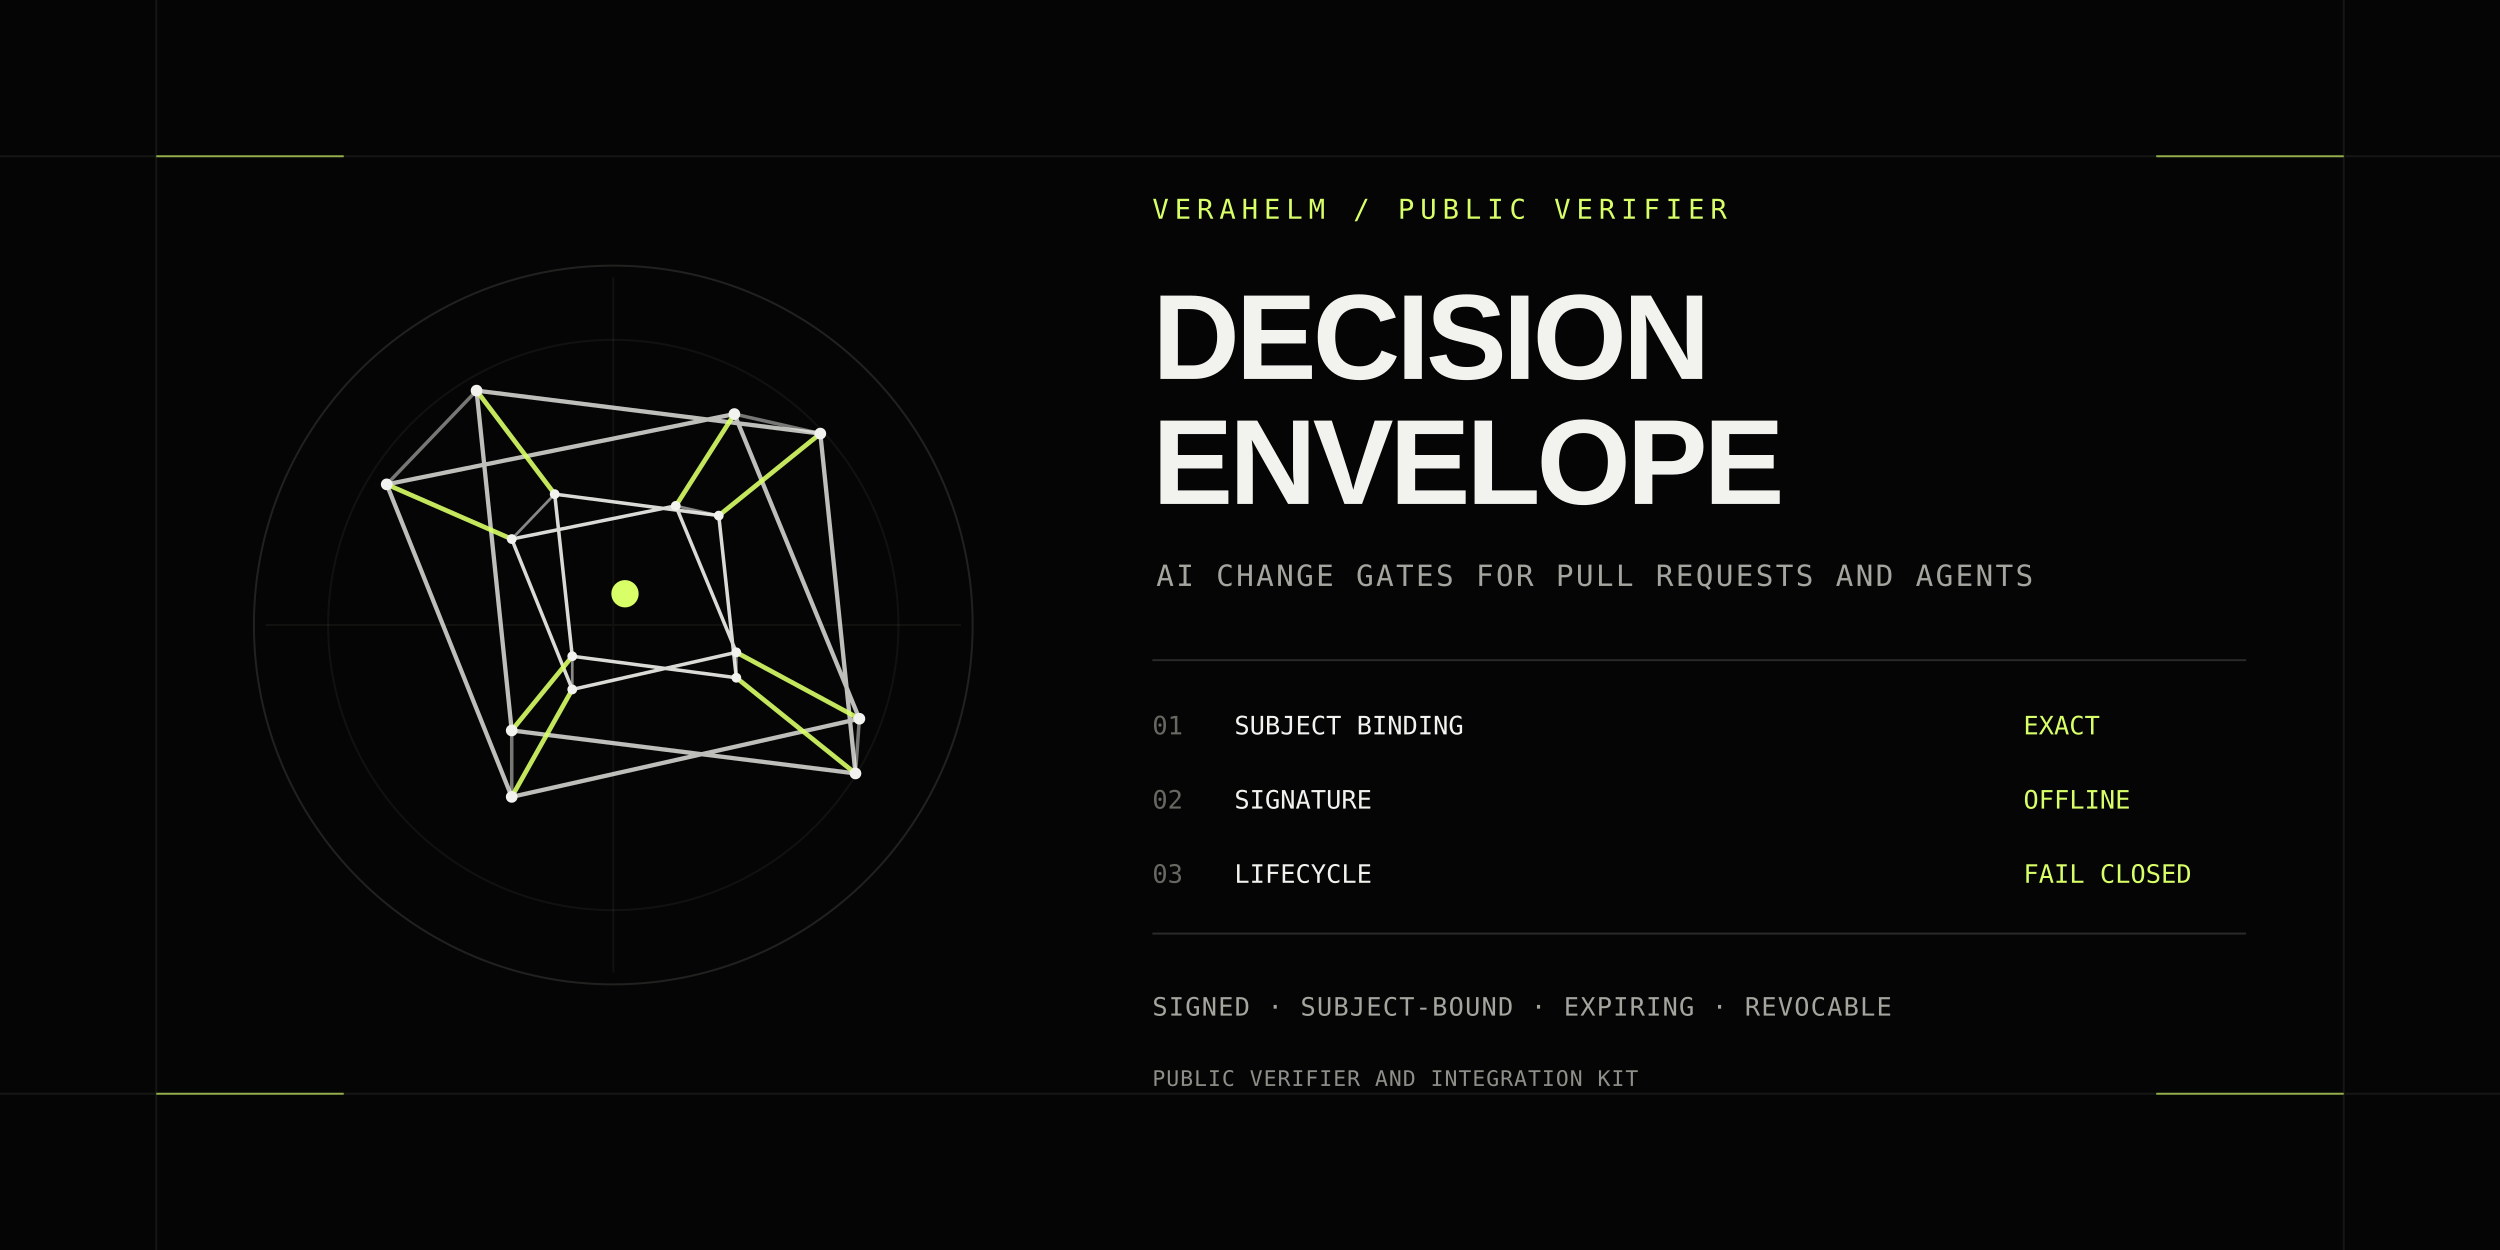
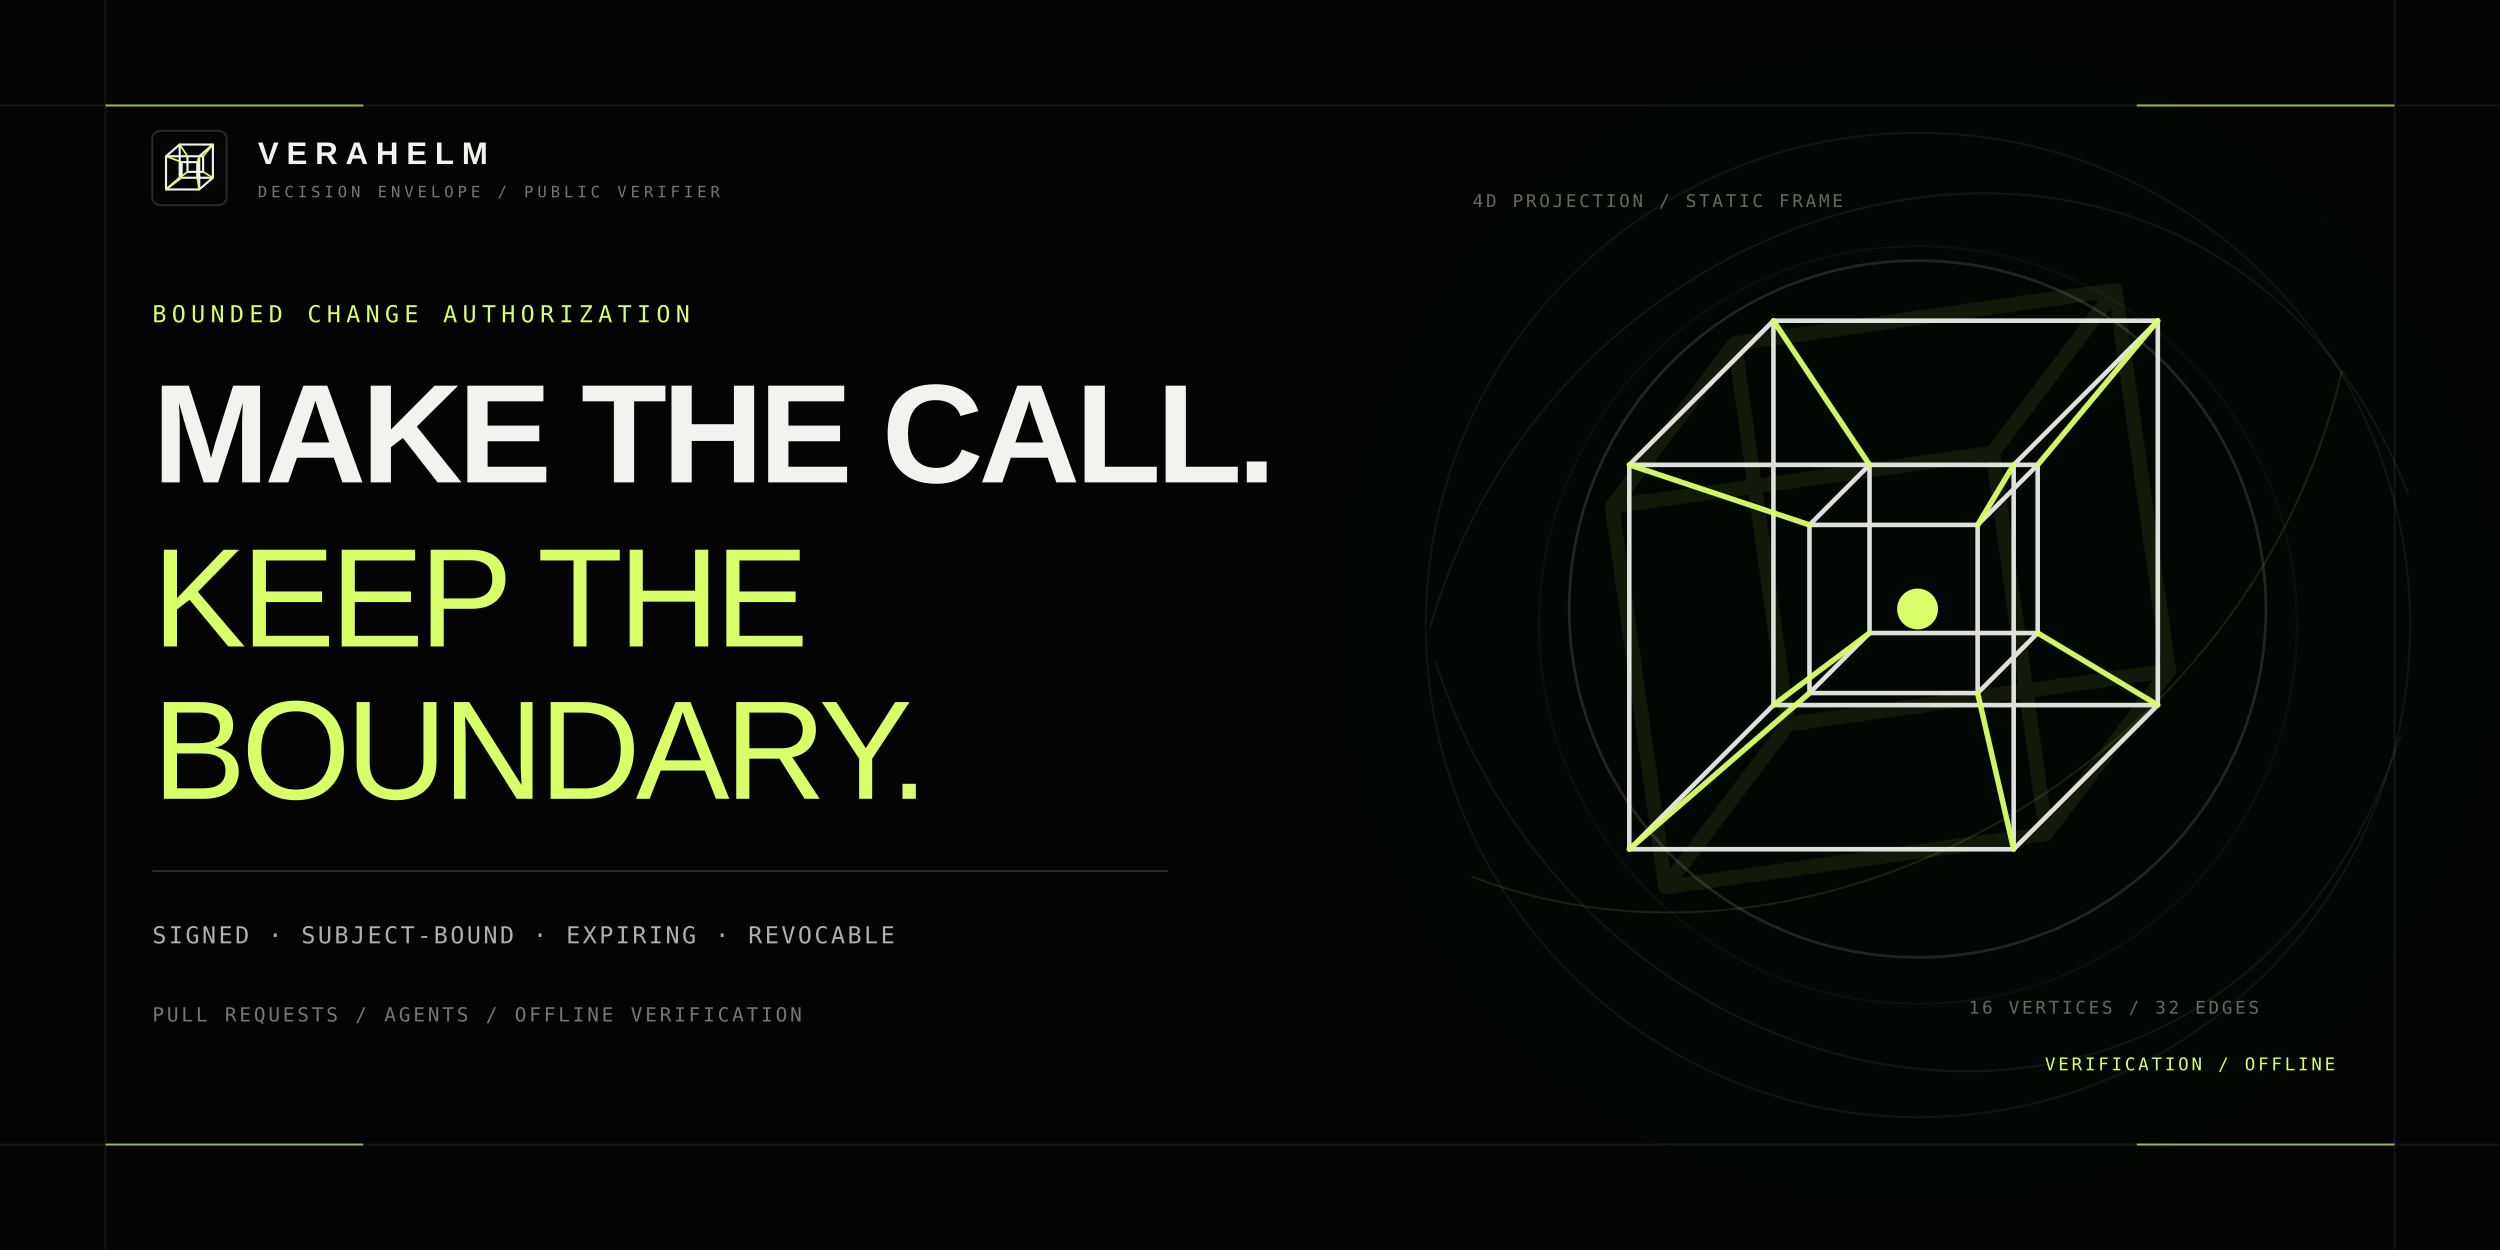
<svg xmlns="http://www.w3.org/2000/svg" width="1280" height="640" viewBox="0 0 1280 640" role="img" aria-labelledby="title description">
-   <rect width="1280" height="640" fill="#050505" />
-   <path d="M0 80h1280M0 560h1280M80 0v640M1200 0v640" stroke="#f2f2ee" stroke-opacity=".07" />
-   <path d="M80 80h96M1104 80h96M80 560h96M1104 560h96" stroke="#d8ff68" stroke-opacity=".65" />
-   <g transform="translate(126 132)">
-     <circle cx="188" cy="188" r="184" fill="none" stroke="#f2f2ee" stroke-opacity=".12" />
-     <circle cx="188" cy="188" r="146" fill="none" stroke="#f2f2ee" stroke-opacity=".05" />
-     <path d="M10 188h356M188 10v356" stroke="#f2f2ee" stroke-opacity=".05" />
-     <g fill="none" stroke="#f2f2ee" stroke-linecap="round" stroke-linejoin="round">
-       <path d="M72 116l178-36 64 156-178 40zM118 68l176 22 18 174-176-22z" stroke-width="2.2" stroke-opacity=".78" />
-       <path d="M72 116l46-48m132 12 44 10m20 146-2 28m-176 12v-34" stroke-width="1.8" stroke-opacity=".48" />
-       <path d="M136 144l84-17 31 75-84 19zM158 121l84 11 9 83-84-11z" stroke-width="1.8" stroke-opacity=".9" />
-       <path d="M136 144l22-23m62 6 22 5m9 70v13m-84 6v-17" stroke-width="1.4" stroke-opacity=".55" />
-       <path d="M72 116l64 28m114-64-30 47m94 109-63-34m-115 74 31-55M118 68l40 53m136-31-52 42m70 132-61-49m-115 27 31-38" stroke="#d8ff68" stroke-width="2.4" stroke-opacity=".9" />
+   <rect width="1280" height="640" fill="#030403" />
+   <circle cx="982" cy="320" r="298" fill="#071006" fill-opacity=".28" />
+   <circle cx="982" cy="320" r="252" fill="none" stroke="#f2f2ee" stroke-opacity=".06" />
+   <circle cx="982" cy="320" r="194" fill="none" stroke="#f2f2ee" stroke-opacity=".035" />
+   <path d="M0 54h1280M0 586h1280M54 0v640M1226 0v640" stroke="#f2f2ee" stroke-opacity=".07" />
+   <path d="M54 54h132M1094 54h132M54 586h132M1094 586h132" stroke="#d8ff68" stroke-opacity=".7" />
+   <g transform="translate(78 67)">
+     <rect width="38" height="38" rx="4" fill="#050505" stroke="#f2f2ee" stroke-opacity=".16" />
+     <g transform="translate(5 5)" fill="none" stroke-linecap="round" stroke-linejoin="round">
+       <path d="M2 8h17v17H2ZM9 2h17v17H9ZM2 8l7-6m10 6 7-6m-7 23 7-6M2 25l7-6M10 11h8v8h-8Zm3-3h8v8h-8Z" stroke="#f2f2ee" stroke-width="1.1" />
+       <path d="m2 8 8 3m9-3-1 3m1 14-1-6M2 25l8-6m-1-17 4 6m13-6-5 6m5 11-5-3m-12 3 4-3" stroke="#d8ff68" stroke-width=".9" />
    </g>
-     <g fill="#f2f2ee">
-       <circle cx="72" cy="116" r="3" />
-       <circle cx="250" cy="80" r="3" />
-       <circle cx="314" cy="236" r="3" />
-       <circle cx="136" cy="276" r="3" />
-       <circle cx="118" cy="68" r="3" />
-       <circle cx="294" cy="90" r="3" />
-       <circle cx="312" cy="264" r="3" />
-       <circle cx="136" cy="242" r="3" />
-       <circle cx="136" cy="144" r="2.5" />
-       <circle cx="220" cy="127" r="2.5" />
-       <circle cx="251" cy="202" r="2.5" />
-       <circle cx="167" cy="221" r="2.5" />
-       <circle cx="158" cy="121" r="2.5" />
-       <circle cx="242" cy="132" r="2.5" />
-       <circle cx="251" cy="215" r="2.5" />
-       <circle cx="167" cy="204" r="2.5" />
+     <text x="54" y="17" fill="#f2f2ee" font-family="Arial, Helvetica, sans-serif" font-size="16" font-weight="700" letter-spacing="4">VERAHELM</text>
+     <text x="54" y="34" fill="#777771" font-family="ui-monospace, SFMono-Regular, Menlo, Consolas, monospace" font-size="8" letter-spacing="2">DECISION ENVELOPE / PUBLIC VERIFIER</text>
+   </g>
+   <g transform="translate(78 165)">
+     <text x="0" y="0" fill="#d8ff68" font-family="ui-monospace, SFMono-Regular, Menlo, Consolas, monospace" font-size="12" letter-spacing="2.7">BOUNDED CHANGE AUTHORIZATION</text>
+     <text x="0" y="82" fill="#f2f2ee" font-family="Arial, Helvetica, sans-serif" font-size="72" font-weight="750" letter-spacing="-2.5">MAKE THE CALL.</text>
+     <text x="0" y="166" fill="#d8ff68" font-family="Arial, Helvetica, sans-serif" font-size="72" font-weight="400" letter-spacing="-2.5">KEEP THE</text>
+     <text x="0" y="244" fill="#d8ff68" font-family="Arial, Helvetica, sans-serif" font-size="72" font-weight="400" letter-spacing="-2.5">BOUNDARY.</text>
+     <path d="M0 281h520" stroke="#f2f2ee" stroke-opacity=".18" />
+     <text x="0" y="318" fill="#b0b0aa" font-family="ui-monospace, SFMono-Regular, Menlo, Consolas, monospace" font-size="12" letter-spacing="1.25">SIGNED · SUBJECT-BOUND · EXPIRING · REVOCABLE</text>
+     <text x="0" y="358" fill="#777771" font-family="ui-monospace, SFMono-Regular, Menlo, Consolas, monospace" font-size="10" letter-spacing="1.4">PULL REQUESTS / AGENTS / OFFLINE VERIFICATION</text>
+   </g>
+   <g fill="none" stroke-linecap="round" stroke-linejoin="round">
+     <path d="M732 322c70-246 405-316 501-69M735 339c80 245 408 297 494 38" stroke="#f2f2ee" stroke-opacity=".065" stroke-width="1" />
+     <path d="M754 449c175 67 399-58 445-259" stroke="#d8ff68" stroke-opacity=".11" stroke-width="1" />
+     <g transform="translate(785 115) scale(6.15)">
+       <g transform="rotate(-8 32 32)" stroke="#d8ff68" stroke-opacity=".075" stroke-width="1.2" vector-effect="non-scaling-stroke">
+         <path d="M8 20h32v32H8Zm12-12h32v32H20ZM8 20l12-12m20 12L52 8M40 52l12-12M8 52l12-12" />
+       </g>
+       <circle cx="32" cy="32" r="29" stroke="#f2f2ee" stroke-opacity=".13" stroke-width="1.4" vector-effect="non-scaling-stroke" />
+       <path d="M8 20h32v32H8Zm12-12h32v32H20ZM8 20l12-12m20 12L52 8M40 52l12-12M8 52l12-12M23 25h14v14H23Zm5-5h14v14H28ZM23 25l5-5m9 5 5-5m-5 19 5-5m-19 5 5-5" stroke="#f2f2ee" stroke-opacity=".92" stroke-width="2.35" vector-effect="non-scaling-stroke" />
+       <path d="M8 20l15 5m17-5-3 5m3 27-3-13M8 52l15-13M20 8l8 12M52 8 42 20m10 20-10-6m-22 6 8-6" stroke="#d8ff68" stroke-opacity=".96" stroke-width="2.8" vector-effect="non-scaling-stroke" />
+       <circle cx="32" cy="32" r="1.7" fill="#d8ff68" />
    </g>
-     <circle cx="194" cy="172" r="7" fill="#d8ff68" />
  </g>
-   <g transform="translate(590 112)">
-     <text x="0" y="0" fill="#d8ff68" font-family="ui-monospace, SFMono-Regular, Menlo, Consolas, monospace" font-size="14" letter-spacing="3">VERAHELM / PUBLIC VERIFIER</text>
-     <text x="0" y="82" fill="#f2f2ee" font-family="Arial, Helvetica, sans-serif" font-size="62" font-weight="700" letter-spacing="-2">DECISION</text>
-     <text x="0" y="146" fill="#f2f2ee" font-family="Arial, Helvetica, sans-serif" font-size="62" font-weight="700" letter-spacing="-2">ENVELOPE</text>
-     <text x="2" y="188" fill="#a5a59f" font-family="ui-monospace, SFMono-Regular, Menlo, Consolas, monospace" font-size="15" letter-spacing="1.2">AI CHANGE GATES FOR PULL REQUESTS AND AGENTS</text>
-     <path d="M0 226h560" stroke="#f2f2ee" stroke-opacity=".16" />
-     <g font-family="ui-monospace, SFMono-Regular, Menlo, Consolas, monospace" font-size="13">
-       <text x="0" y="264" fill="#686863">01</text>
-       <text x="42" y="264" fill="#f2f2ee">SUBJECT BINDING</text>
-       <text x="446" y="264" fill="#d8ff68">EXACT</text>
-       <text x="0" y="302" fill="#686863">02</text>
-       <text x="42" y="302" fill="#f2f2ee">SIGNATURE</text>
-       <text x="446" y="302" fill="#d8ff68">OFFLINE</text>
-       <text x="0" y="340" fill="#686863">03</text>
-       <text x="42" y="340" fill="#f2f2ee">LIFECYCLE</text>
-       <text x="446" y="340" fill="#d8ff68">FAIL CLOSED</text>
-     </g>
-     <path d="M0 366h560" stroke="#f2f2ee" stroke-opacity=".16" />
-     <text x="0" y="408" fill="#a5a59f" font-family="ui-monospace, SFMono-Regular, Menlo, Consolas, monospace" font-size="13" letter-spacing=".6">SIGNED · SUBJECT-BOUND · EXPIRING · REVOCABLE</text>
-     <text x="0" y="444" fill="#8f8f89" font-family="ui-monospace, SFMono-Regular, Menlo, Consolas, monospace" font-size="11" letter-spacing=".5">PUBLIC VERIFIER AND INTEGRATION KIT</text>
+   <g font-family="ui-monospace, SFMono-Regular, Menlo, Consolas, monospace" font-size="9" letter-spacing="1.4">
+     <text x="754" y="106" fill="#696963">4D PROJECTION / STATIC FRAME</text>
+     <text x="1008" y="519" fill="#696963">16 VERTICES / 32 EDGES</text>
+     <text x="1047" y="548" fill="#d8ff68">VERIFICATION / OFFLINE</text>
  </g>
</svg>
